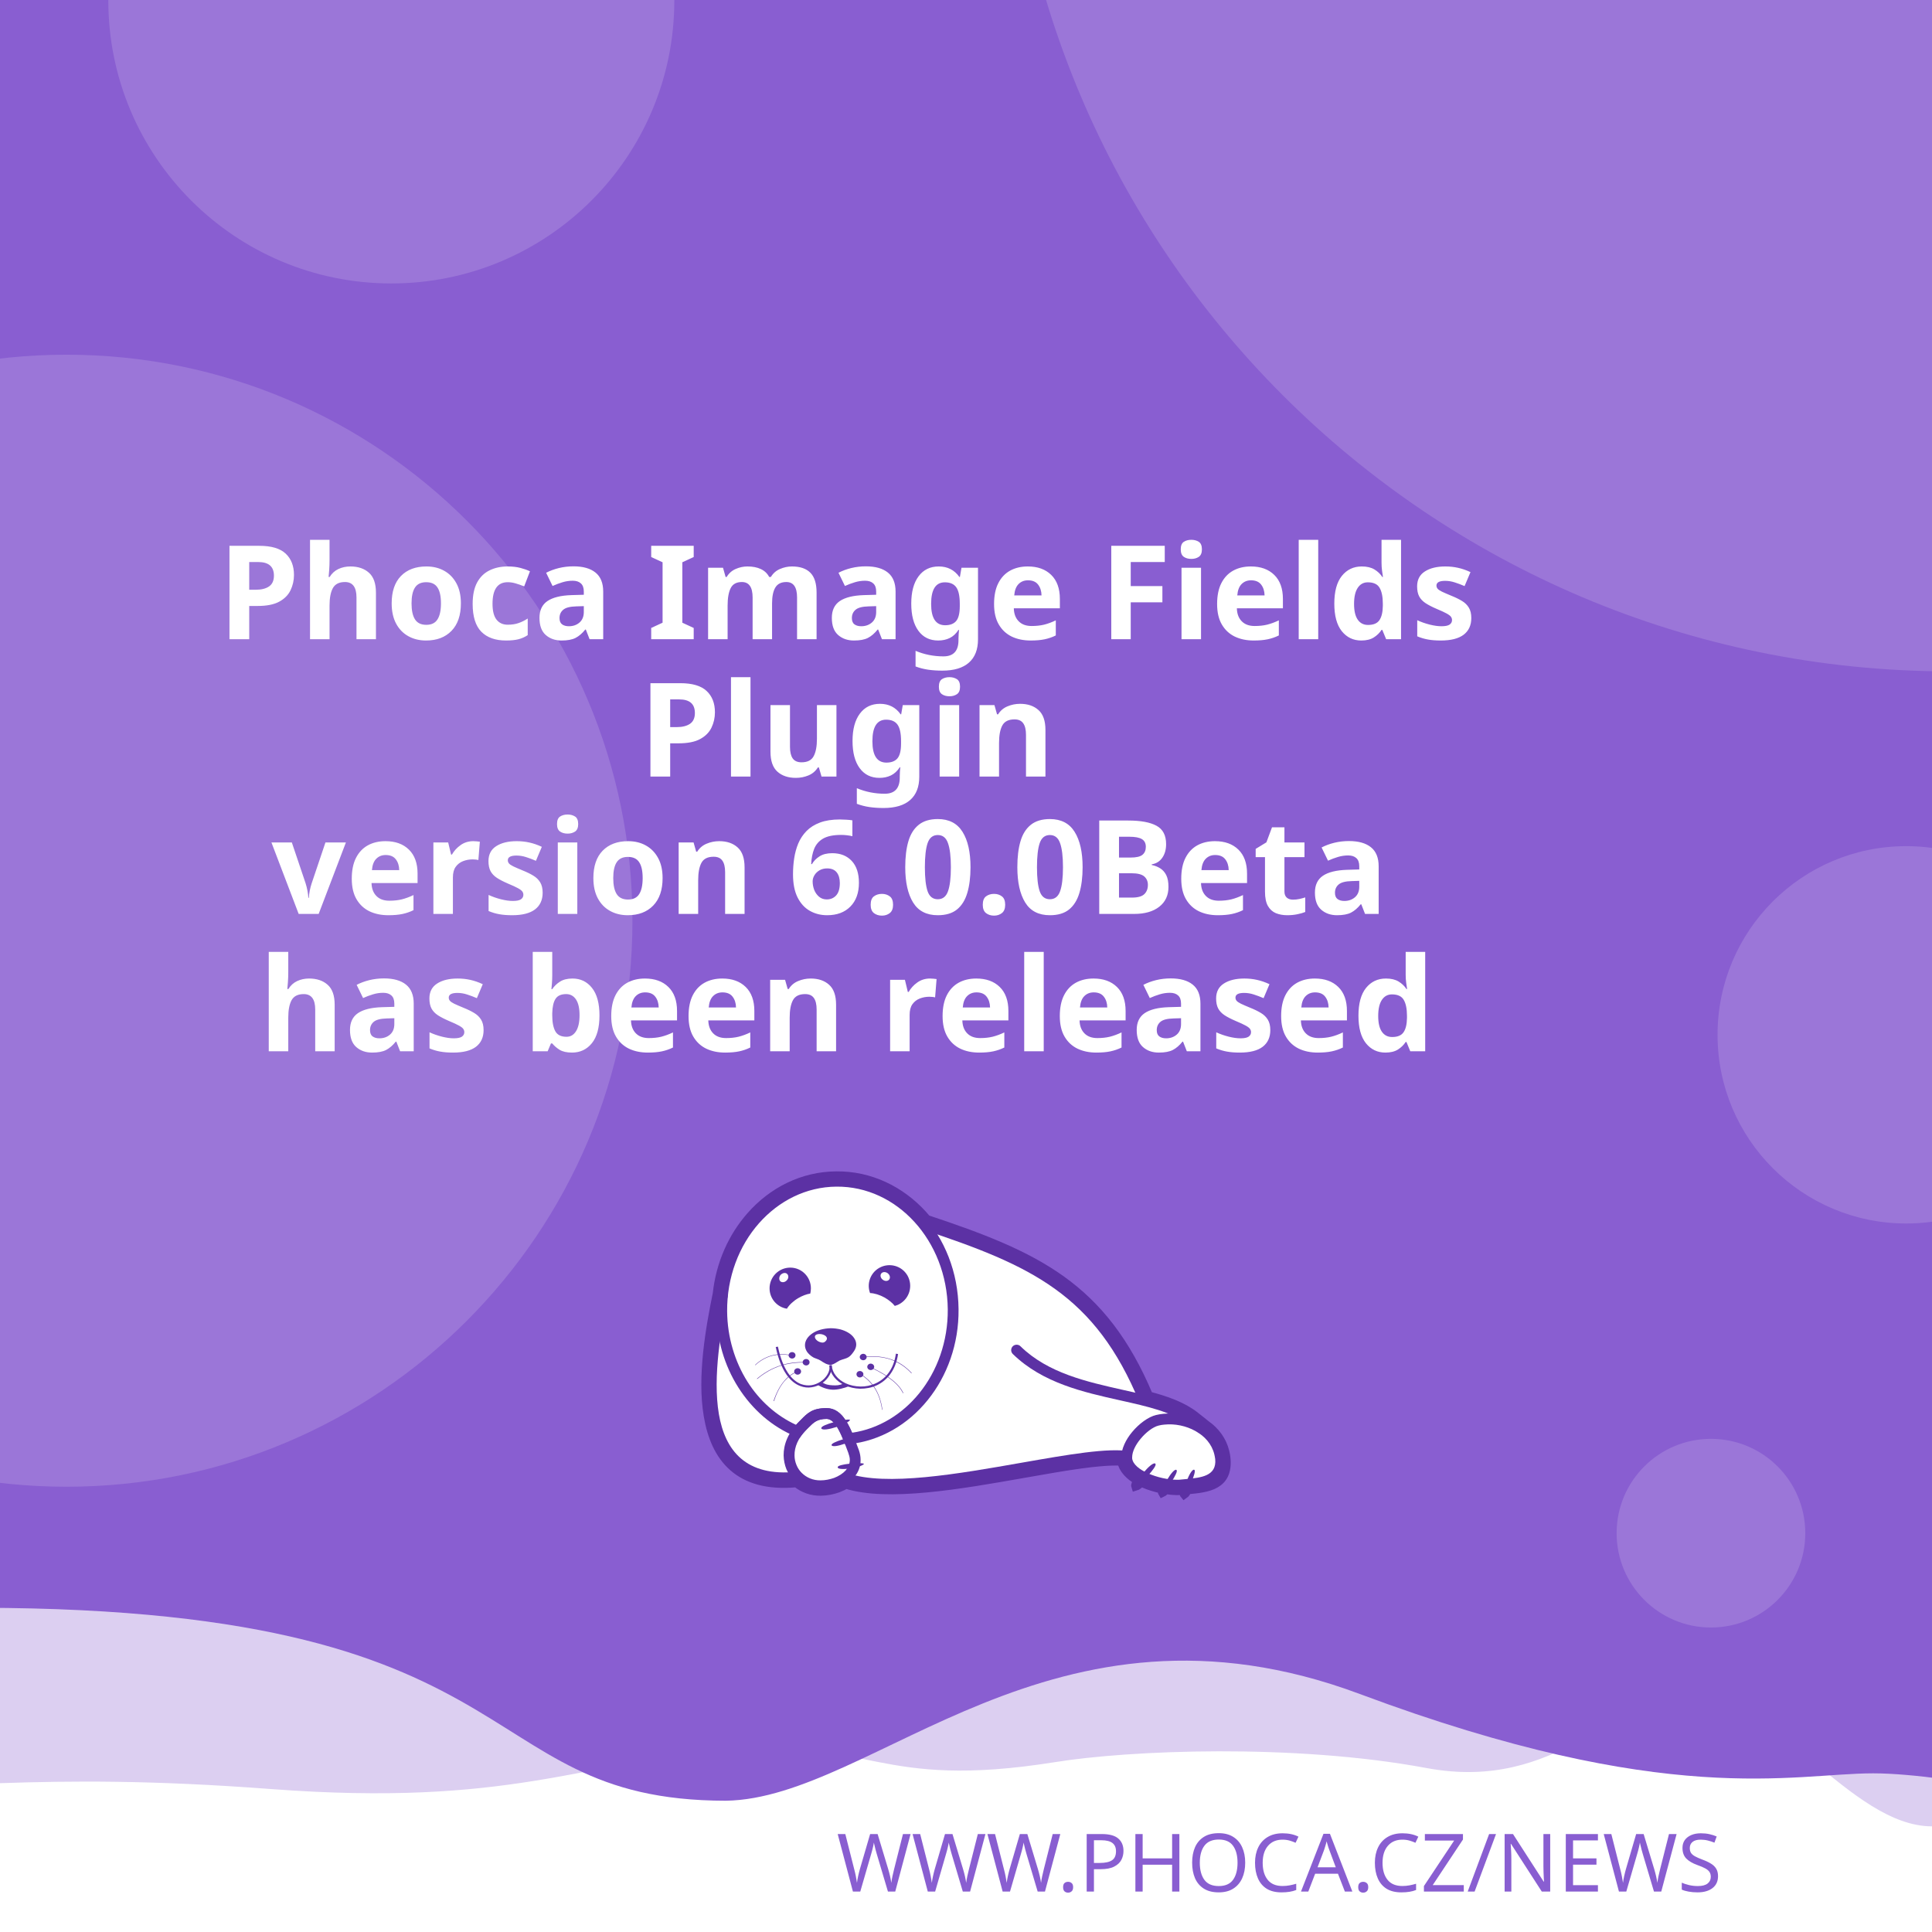
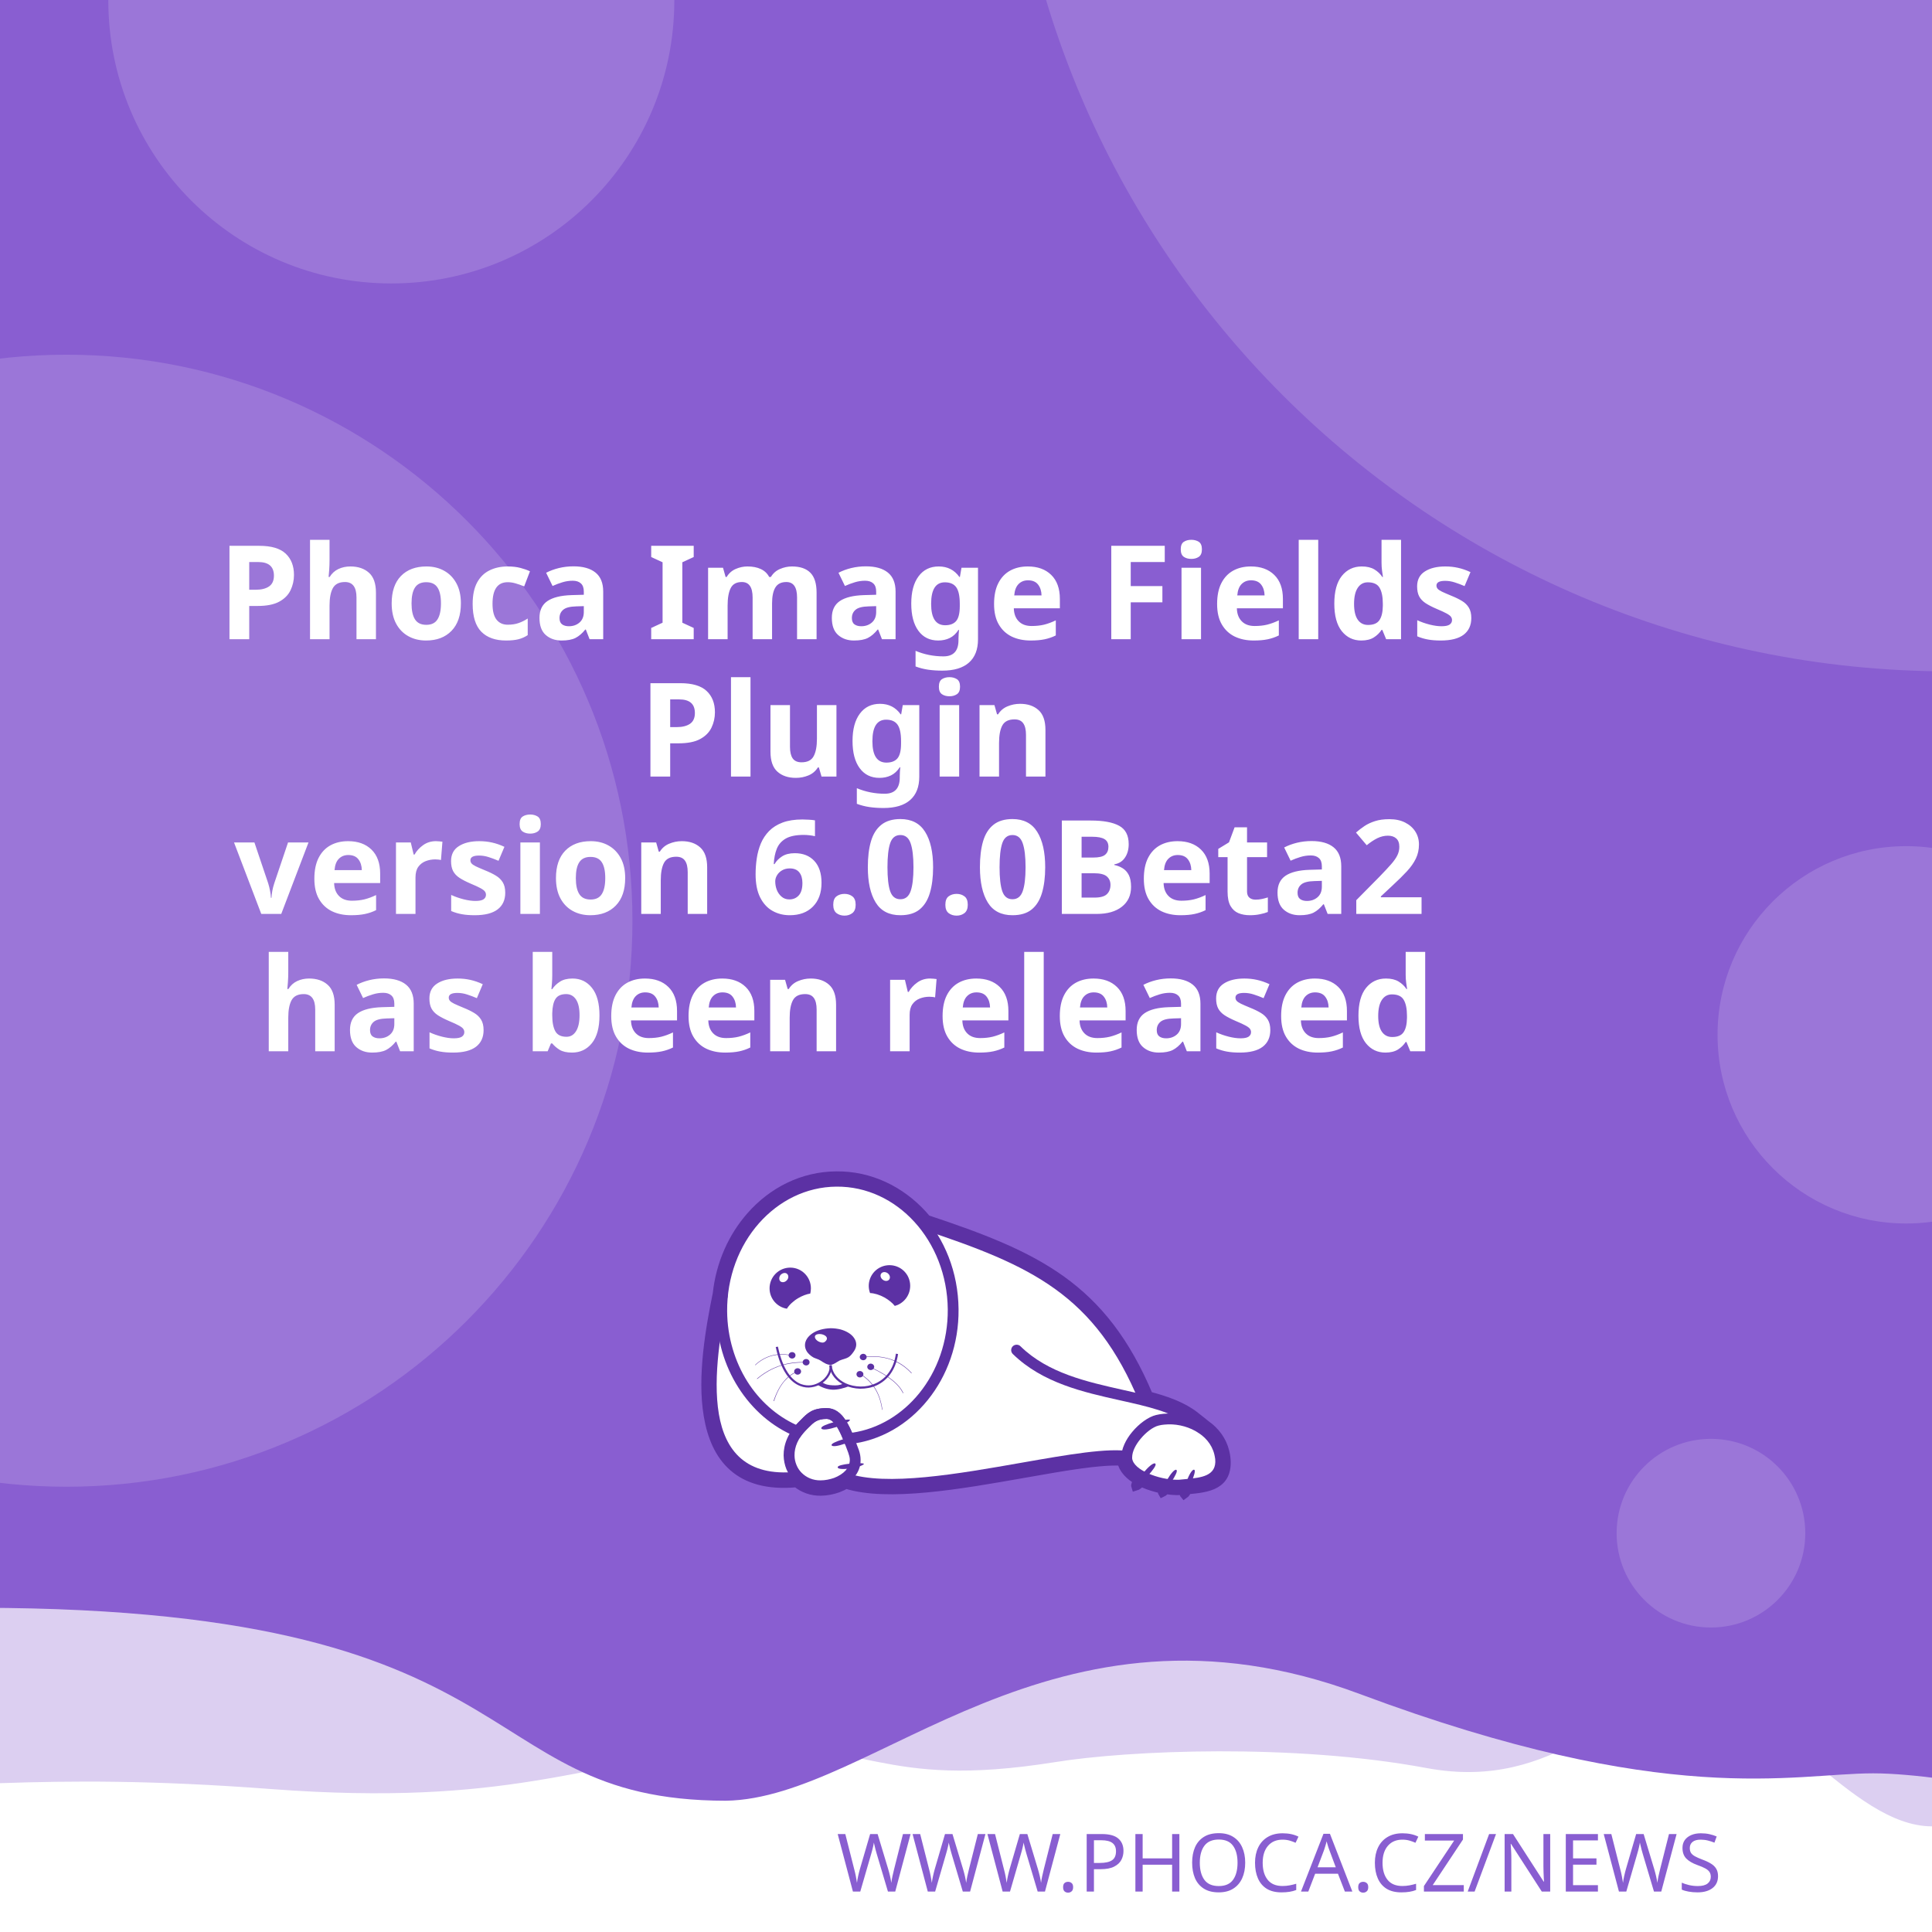
<svg xmlns="http://www.w3.org/2000/svg" width="512" height="512" viewBox="0 0 512 512" version="1.1" id="svg5">
  <defs id="defs2">
    <clipPath id="clip1">
      <path d="M 20,426 H 575 V 841.891 H 20 Z m 0,0" id="path2" />
    </clipPath>
  </defs>
  <g id="layer1">
    <path d="m -288.549,96.962 a 6.384,6.384 0 0 0 -6.384,6.384 v 81.087 a 6.384,6.384 0 0 0 6.384,6.384 h 81.083 a 6.384,6.384 0 0 0 6.384,-6.384 v -81.087 a 6.384,6.384 0 0 0 -6.384,-6.384 z m 16.084,16.188 c 0.591,-0.033 1.134,0.125 1.642,0.482 0.508,0.359 0.842,0.809 1.006,1.355 l 2.415,8.308 46.517,-2.44 c 0.829,-0.043 1.521,0.245 2.074,0.86 0.55,0.606 0.769,1.334 0.636,2.174 l -3.898,24.937 c -0.138,0.736 -0.57,1.497 -1.288,2.273 -0.719,0.787 -1.656,1.211 -2.797,1.272 l -32.861,1.721 3.038,10.253 27.775,-1.455 c 0.726,-0.04 1.351,0.178 1.887,0.648 0.523,0.483 0.803,1.086 0.844,1.812 0.038,0.726 -0.178,1.352 -0.648,1.887 -0.483,0.525 -1.086,0.806 -1.812,0.844 l -2.597,0.137 0.137,2.593 c 0.038,0.729 -0.178,1.356 -0.661,1.879 -0.472,0.535 -1.071,0.819 -1.8,0.856 -0.726,0.038 -1.353,-0.178 -1.879,-0.661 -0.535,-0.472 -0.814,-1.073 -0.852,-1.8 l -0.137,-2.593 -15.573,0.81 0.133,2.597 c 0.038,0.729 -0.176,1.356 -0.648,1.879 -0.483,0.535 -1.086,0.818 -1.812,0.856 -0.726,0.04 -1.352,-0.178 -1.887,-0.661 -0.525,-0.472 -0.806,-1.073 -0.844,-1.8 l -0.137,-2.597 -1.608,0.083 c -0.623,0.033 -1.193,-0.112 -1.721,-0.428 -0.515,-0.317 -0.883,-0.632 -1.11,-0.931 l -0.287,-0.507 -13.05,-49.343 -2.805,0.146 c -0.696,0.038 -1.312,-0.181 -1.858,-0.661 -0.545,-0.472 -0.835,-1.069 -0.873,-1.795 -0.038,-0.729 0.186,-1.353 0.682,-1.879 0.493,-0.535 1.083,-0.818 1.779,-0.856 z" style="fill:#ffffff;stroke-width:1;paint-order:stroke fill markers" id="path400" />
    <rect style="opacity:1;fill:#ffffff;stroke-width:5;stroke-linejoin:round;paint-order:stroke fill markers" id="rect723" width="512" height="512" x="0" y="0" />
    <path id="rect4460" style="opacity:0.3;fill:#895ED1;fill-opacity:1;stroke-width:5;stroke-linejoin:round;paint-order:stroke fill markers" d="M -256,4 H 768 v 480 c 0,0 -42.667,-10 -64,-10 -21.333,0 -42.408,10 -64,10 -21.592,0 -42.667,-10 -64,-10 -21.333,0 -42.408,10 -64,10 -21.592,0 -41.887,-34.701 -63.221,-34.701 -21.333,0 -35.645,25.795 -70.761,19.246 -35.116,-6.549 -78.862,-4.741 -98.515,-1.547 -47.289,7.533 -49.247,-6.724 -87.369,-3.311 -38.122,3.413 -56.921,15.193 -120.307,10.429 -63.387,-4.764 -84.091,0.698 -135.827,-0.116 -21.333,0 -42.408,10 -64,10 -21.592,0 -42.667,-10 -64,-10 -21.333,0 -64,10 -64,10 z" />
    <path id="rect4460-5" style="fill:#895ED1;fill-opacity:1;stroke-width:5;stroke-linejoin:round;paint-order:stroke fill markers" d="M -316,4.9999998e-7 H 708 V 480 c 0,0 -42.667,-10 -64,-10 -21.333,0 -42.408,10 -64,10 -21.592,0 -62.256,-10.048 -83.59,-10.048 -21.333,0 -54.449,9.448 -136.059,-21.03 -81.61,-30.478 -128.583,27.669 -167.971,28.291 -70.795,-0.042 -47.303,-54.288 -212.561,-50.983 C -185.439,429.534 -38.408,480 -60,480 c -21.592,0 -42.667,-10 -64,-10 -21.333,0 -42.408,10 -64,10 -21.592,0 -42.667,-10 -64,-10 -21.333,0 -64,10 -64,10 z" />
    <text xml:space="preserve" style="font-style:normal;font-weight:normal;font-size:21.333px;line-height:1.25;font-family:sans-serif;fill:#895ED1;fill-opacity:1;stroke:none" x="484.042" y="501.277" id="text2910-3-7">
      <tspan id="tspan2908-6-5" x="484.042" y="501.277" style="font-style:normal;font-variant:normal;font-weight:300;font-stretch:normal;font-size:21.333px;font-family:Montserrat;-inkscape-font-specification:'Montserrat Light';text-align:end;text-anchor:end;fill:#895ED1;fill-opacity:1">WWW.PHOCA.CZ/NEWS</tspan>
    </text>
    <text xml:space="preserve" style="font-style:normal;font-variant:normal;font-weight:600;font-stretch:normal;font-size:34.667px;line-height:1.05;font-family:Rubik;-inkscape-font-specification:'Rubik Semi-Bold';fill:#ffffff;fill-opacity:1;stroke:none" x="256" y="133" id="text11252">
      <tspan x="256" y="133" id="tspan403" style="text-align:center;text-anchor:middle" />
      <tspan x="256" y="169.4" style="font-size:34.667px;text-align:center;text-anchor:middle" id="tspan442">Phoca Image Fields</tspan>
      <tspan x="256" y="205.8" style="font-size:34.667px;text-align:center;text-anchor:middle" id="tspan444">Plugin</tspan>
-       <tspan x="256" y="242.2" id="tspan1992" style="font-size:34.667px;text-align:center;text-anchor:middle">version 6.0.0Beta
+       <tspan x="256" y="242.2" id="tspan1992" style="font-size:34.667px;text-align:center;text-anchor:middle">version 6.0.0Beta2
</tspan>
      <tspan x="256" y="278.6" id="tspan2906" style="font-size:34.667px;text-align:center;text-anchor:middle">has been released</tspan>
      <tspan x="256" y="315" id="tspan1994" style="font-size:34.667px" />
    </text>
    <circle style="opacity:0.15;fill:#ffffff;fill-opacity:1;stroke-width:5;stroke-linejoin:round;paint-order:stroke fill markers" id="path8376" cx="516.67" cy="-72.081" r="250" />
    <circle style="opacity:0.15;fill:#ffffff;fill-opacity:1;stroke-width:5;stroke-linejoin:round;paint-order:stroke fill markers" id="path8376-9" cx="17.604" cy="244" r="150" />
    <circle style="opacity:0.15;fill:#ffffff;fill-opacity:1;stroke-width:5;stroke-linejoin:round;paint-order:stroke fill markers" id="path8376-6" cx="103.704" cy="0.117" r="75" />
    <circle style="opacity:0.15;fill:#ffffff;fill-opacity:1;stroke-width:5;stroke-linejoin:round;paint-order:stroke fill markers" id="path8376-6-2" cx="505.168" cy="274.238" r="50" />
    <circle style="opacity:0.15;fill:#ffffff;fill-opacity:1;stroke-width:5;stroke-linejoin:round;paint-order:stroke fill markers" id="path8376-6-2-1" cx="453.421" cy="406.309" r="25" />
    <text xml:space="preserve" style="font-style:normal;font-weight:normal;font-size:10.667px;line-height:1.25;font-family:sans-serif;fill:#895ED1;fill-opacity:1;stroke:none" x="57.956" y="456.624" id="text396">
      <tspan id="tspan394" x="57.956" y="456.624" style="font-style:normal;font-variant:normal;font-weight:normal;font-stretch:normal;font-size:10.667px;font-family:Rubik;-inkscape-font-specification:Rubik;text-align:center;text-anchor:middle;fill:#895ED1;fill-opacity:1" />
    </text>
    <g id="g760" transform="matrix(0.5260845,0,0,0.5260845,99.42418,10.37304)">
      <path style="fill:#ffffff;fill-opacity:1;fill-rule:evenodd;stroke:none" d="m 389.621,683.473 c 9.113,2.391 17.273,5.336 23.457,10.227 l 5.375,4.273 -0.004,0.008 c 4.633,3.242 8.191,7.863 9.594,13.672 0.242,0.977 0.426,2.016 0.547,3.055 1.465,14.07 -9.473,15.141 -19.348,16.055 -0.648,1.137 -1.25,1.992 -1.66,2.266 -0.246,-0.289 -0.254,-1.047 -0.09,-2.051 -0.246,0.031 -0.52,0.062 -0.824,0.098 -0.855,0.059 -1.77,0.121 -2.809,0.121 -1.75,-0.023 -3.684,-0.199 -5.691,-0.523 -0.645,0.738 -1.207,1.266 -1.578,1.438 -0.172,-0.285 -0.098,-0.895 0.145,-1.691 -3.309,-0.637 -6.738,-1.656 -9.793,-3.012 -0.332,-0.148 -0.66,-0.301 -0.984,-0.461 -1.219,1.098 -2.277,1.891 -2.863,2.051 -0.176,-0.504 0.289,-1.621 1.109,-2.973 -4.211,-2.402 -7.395,-5.645 -8.18,-9.641 -10.754,-0.684 -29.09,2.582 -49.293,6.141 -31.996,5.633 -68.574,12.086 -89.609,5.406 -1.258,0.789 -2.625,1.453 -4.07,1.984 -2.688,0.977 -5.617,1.523 -8.609,1.586 -4.73,0.055 -8.941,-1.551 -12.176,-4.27 -29.23,2.742 -40.98,-12.871 -44.496,-33.715 -3.402,-19.863 1.055,-44.504 4.527,-61.535 1.641,-15.129 7.793,-28.699 16.91,-39.043 10.93,-12.461 26.137,-20.215 43.051,-20.336 h 0.062 c 16.914,-0.184 32.242,7.328 43.418,19.543 0.715,0.781 1.414,1.582 2.094,2.406 27.59,9.176 49.688,17.566 67.891,30.629 18.176,13.078 32.348,30.754 43.898,58.293 z m 0,0" id="path177" />
      <g clip-path="url(#clip1)" clip-rule="nonzero" id="g181">
        <path style="fill:none;stroke:#5c31a4;stroke-width:2.835;stroke-linecap:butt;stroke-linejoin:miter;stroke-miterlimit:22.926;stroke-opacity:1" d="m 245.703,99.901 c 5.747,-1.508 10.893,-3.365 14.792,-6.449 l 3.39,-2.695 -0.002,-0.005 c 2.922,-2.045 5.166,-4.959 6.05,-8.622 0.153,-0.616 0.269,-1.271 0.345,-1.926 0.924,-8.873 -5.974,-9.548 -12.201,-10.124 -0.409,-0.717 -0.788,-1.256 -1.047,-1.429 -0.155,0.182 -0.16,0.66 -0.057,1.293 -0.155,-0.02 -0.328,-0.039 -0.52,-0.062 -0.539,-0.037 -1.116,-0.076 -1.771,-0.076 -1.104,0.015 -2.323,0.126 -3.589,0.33 -0.406,-0.466 -0.761,-0.798 -0.995,-0.907 -0.108,0.18 -0.062,0.564 0.091,1.067 -2.086,0.402 -4.249,1.044 -6.176,1.899 -0.209,0.094 -0.416,0.19 -0.621,0.291 -0.769,-0.692 -1.436,-1.192 -1.806,-1.293 -0.111,0.318 0.182,1.022 0.7,1.875 -2.655,1.515 -4.663,3.56 -5.158,6.08 -6.782,0.431 -18.345,-1.628 -31.085,-3.872 -20.177,-3.552 -43.244,-7.622 -56.51,-3.409 -0.793,-0.498 -1.655,-0.916 -2.567,-1.251 -1.695,-0.616 -3.542,-0.961 -5.429,-1 -2.983,-0.034 -5.639,0.978 -7.678,2.692 -18.433,-1.729 -25.843,8.117 -28.06,21.261 -2.146,12.526 0.665,28.065 2.855,38.805 1.035,9.541 4.914,18.098 10.664,24.621 6.892,7.858 16.482,12.748 27.149,12.824 h 0.039 c 10.666,0.116 20.333,-4.621 27.38,-12.324 0.451,-0.493 0.892,-0.998 1.32,-1.517 17.399,-5.786 31.334,-11.078 42.813,-19.315 11.462,-8.247 20.399,-19.394 27.683,-36.761 z m 0,0" transform="matrix(1.58574,0,0,-1.58574,0,841.8898)" id="path179" />
      </g>
      <path style="fill:#5c31a4;fill-opacity:1;fill-rule:evenodd;stroke:none" d="m 393.047,717.762 c 1.16,1.098 -7.754,10.625 -9.953,11.234 -0.672,-1.895 7.816,-12.52 9.832,-11.48 0.121,0.062 0.246,0.367 0.121,0.246" id="path183" />
      <path style="fill:#5c31a4;fill-opacity:1;fill-rule:evenodd;stroke:none" d="m 403.676,720.875 c 1.219,0.855 -5.254,10.379 -7.086,11.234 -0.914,-1.523 5.07,-12.09 6.961,-11.418 0.125,0.062 0.305,0.305 0.125,0.184" id="path185" />
      <path style="fill:#5c31a4;fill-opacity:1;fill-rule:evenodd;stroke:none" d="m 412.652,720.754 c 1.344,0.609 -3.422,11.172 -5.07,12.273 -1.16,-1.344 2.934,-12.766 4.945,-12.398 0.062,0 0.309,0.246 0.125,0.125" id="path187" />
      <path style="fill:#5c31a4;fill-opacity:1;fill-rule:evenodd;stroke:none" d="m 224.809,699.621 c -0.43,-1.586 12.211,-4.824 14.41,-4.152 -0.426,1.957 -13.375,6.414 -14.473,4.398 -0.062,-0.121 0,-0.488 0.062,-0.246 z m 0,0" id="path189" />
      <path style="fill:#5c31a4;fill-opacity:1;fill-rule:evenodd;stroke:none" d="m 229.938,708.172 c -0.367,-1.402 10.746,-4.641 12.703,-4.09 -0.367,1.77 -11.664,6.043 -12.703,4.273 -0.062,-0.062 -0.062,-0.367 0,-0.184" id="path191" />
      <path style="fill:#5c31a4;fill-opacity:1;fill-rule:evenodd;stroke:none" d="m 233.051,719.285 c -0.121,-1.402 11.359,-2.504 13.191,-1.648 -0.609,1.711 -12.52,3.789 -13.25,1.895 0,-0.121 0.059,-0.43 0.059,-0.246 z m 0,0" id="path193" />
      <path style="fill:#5c31a4;fill-opacity:1;fill-rule:evenodd;stroke:none" d="m 268.164,622.859 c 2.809,5.008 1.102,11.359 -3.906,14.23 -0.793,0.488 -1.648,0.793 -2.504,1.039 -1.16,-1.469 -2.934,-2.934 -5.008,-4.152 -2.625,-1.469 -5.312,-2.262 -7.449,-2.32 -1.773,-4.703 0.121,-10.141 4.641,-12.703 5.008,-2.809 11.359,-1.102 14.227,3.906 z m -12.457,2.078 c -1.098,-0.793 -1.465,-2.199 -0.793,-3.113 0.672,-0.918 2.137,-0.98 3.234,-0.184 1.164,0.855 1.469,2.258 0.797,3.176 -0.672,0.914 -2.137,0.977 -3.238,0.121" id="path195" />
      <path style="fill:#5c31a4;fill-opacity:1;fill-rule:evenodd;stroke:none" d="m 209.113,618.832 c 5.738,0 10.383,4.699 10.383,10.441 0,0.914 -0.125,1.77 -0.309,2.625 -1.891,0.305 -4.027,1.098 -6.105,2.32 -2.566,1.527 -4.578,3.48 -5.68,5.312 -4.945,-0.793 -8.73,-5.066 -8.73,-10.258 0,-5.742 4.641,-10.441 10.441,-10.441 z m -4.824,3.602 c 0.977,-0.977 2.441,-1.223 3.234,-0.43 0.855,0.797 0.797,2.262 -0.18,3.238 -0.918,1.039 -2.383,1.223 -3.238,0.488 -0.793,-0.793 -0.734,-2.258 0.184,-3.297" id="path197" />
      <path style="fill:#5c31a4;fill-opacity:1;fill-rule:evenodd;stroke:none" d="m 229.449,649.363 c 1.77,0 3.48,0.246 5.008,0.613 1.527,0.426 2.93,1.035 4.09,1.77 1.16,0.73 2.137,1.648 2.75,2.625 0.672,0.977 1.035,2.078 1.035,3.238 0,1.098 -0.426,2.32 -1.16,3.359 -0.73,1.035 -1.523,2.195 -2.746,2.992 -1.281,0.793 -3.055,1.035 -4.52,1.707 -1.406,0.734 -3.055,2.137 -4.641,2.137 -1.77,0 -3.664,-1.34 -4.887,-2.137 -1.281,-0.855 -2.871,-1.035 -4.031,-1.832 -1.16,-0.73 -2.137,-1.648 -2.809,-2.625 -0.672,-1.039 -1.035,-2.137 -1.035,-3.297 0,-1.16 0.363,-2.262 1.035,-3.297 0.613,-0.977 1.59,-1.895 2.75,-2.688 1.16,-0.793 2.562,-1.406 4.09,-1.832 1.59,-0.43 3.238,-0.672 5.07,-0.734 z m -3.969,3.176 c 1.707,0.551 2.625,1.711 1.77,2.934 -0.914,1.219 -1.832,1.402 -3.418,0.793 -1.59,-0.613 -2.629,-2.016 -2.262,-2.992 0.305,-0.918 2.199,-1.285 3.91,-0.734 z m 0,0" id="path199" />
      <path style="fill:#5c31a4;fill-opacity:1;fill-rule:nonzero;stroke:none" d="m 202.883,658.645 c 2.445,11.664 7.023,17.102 11.664,18.871 1.773,0.609 3.543,0.793 5.191,0.551 1.648,-0.246 3.238,-0.918 4.582,-1.773 3.051,-2.012 5.008,-5.25 4.516,-8.18 l 1.102,-0.125 c 0.488,3.301 -1.648,6.965 -5.008,9.223 -1.465,0.914 -3.238,1.648 -5.07,1.895 -1.832,0.305 -3.785,0.121 -5.68,-0.613 -5.004,-1.832 -9.832,-7.512 -12.395,-19.664 l 1.098,-0.18 z m 0,0" id="path201" />
      <path style="fill:#5c31a4;fill-opacity:1;fill-rule:nonzero;stroke:none" d="m 229.938,667.988 c 0.367,4.094 3.176,7.27 7.023,9.102 2.195,1.035 4.824,1.586 7.449,1.648 2.625,0.059 5.312,-0.488 7.816,-1.648 4.887,-2.262 8.977,-6.961 10.078,-14.902 l 1.098,0.184 c -1.223,8.305 -5.559,13.312 -10.75,15.754 -2.625,1.223 -5.496,1.711 -8.305,1.711 -2.746,-0.059 -5.496,-0.672 -7.875,-1.77 -4.152,-1.953 -7.27,-5.438 -7.637,-9.953 z m 0,0" id="path203" />
      <path style="fill:#5c31a4;fill-opacity:1;fill-rule:nonzero;stroke:none" d="m 224.93,676.477 c 1.895,1.285 3.359,1.527 5.496,1.648 2.137,0.062 3.113,0.125 5.617,-0.914 l 2.992,1.223 c -2.809,1.16 -6.227,2.016 -8.73,1.891 -2.566,-0.121 -5.375,-1.098 -7.574,-2.562 z m 0,0" id="path205" />
      <path style="fill:#5c31a4;fill-opacity:1;fill-rule:evenodd;stroke:none" d="m 210.027,661.395 c 0.98,0 1.711,0.734 1.711,1.586 0,0.918 -0.73,1.652 -1.711,1.652 -0.977,0 -1.77,-0.734 -1.77,-1.652 0,-0.852 0.793,-1.586 1.77,-1.586" id="path207" />
      <path style="fill:#5c31a4;fill-opacity:1;fill-rule:evenodd;stroke:none" d="m 217.113,664.875 c 0.977,0 1.711,0.734 1.711,1.648 0,0.855 -0.734,1.59 -1.711,1.59 -0.977,0 -1.77,-0.734 -1.77,-1.59 0,-0.914 0.793,-1.648 1.77,-1.648" id="path209" />
      <path style="fill:#5c31a4;fill-opacity:1;fill-rule:evenodd;stroke:none" d="m 212.777,669.516 c 0.977,0 1.77,0.734 1.77,1.648 0,0.855 -0.793,1.59 -1.77,1.59 -0.918,0 -1.711,-0.734 -1.711,-1.59 0,-0.914 0.793,-1.648 1.711,-1.648" id="path211" />
      <path style="fill:#5c31a4;fill-opacity:1;fill-rule:evenodd;stroke:none" d="m 244.164,670.922 c 0.98,0 1.773,0.73 1.773,1.586 0,0.918 -0.793,1.648 -1.773,1.648 -0.977,0 -1.707,-0.73 -1.707,-1.648 0,-0.855 0.73,-1.586 1.707,-1.586" id="path213" />
      <path style="fill:#5c31a4;fill-opacity:1;fill-rule:evenodd;stroke:none" d="m 249.602,667.195 c 0.977,0 1.77,0.734 1.77,1.648 0,0.855 -0.793,1.59 -1.77,1.59 -0.918,0 -1.711,-0.734 -1.711,-1.59 0,-0.914 0.793,-1.648 1.711,-1.648" id="path215" />
      <path style="fill:#5c31a4;fill-opacity:1;fill-rule:evenodd;stroke:none" d="m 245.875,662.25 c 0.918,0 1.711,0.73 1.711,1.648 0,0.855 -0.793,1.586 -1.711,1.586 -0.977,0 -1.77,-0.73 -1.77,-1.586 0,-0.918 0.793,-1.648 1.77,-1.648" id="path217" />
      <path style="fill:#5c31a4;fill-opacity:1;fill-rule:nonzero;stroke:none" d="m 245.816,663.777 c 5.496,-0.672 10.195,-0.125 14.227,1.281 4.031,1.406 7.391,3.785 10.258,6.902 l -0.18,0.121 c -2.812,-3.055 -6.168,-5.375 -10.141,-6.84 -4.027,-1.406 -8.668,-1.895 -14.105,-1.281 z m 0,0" id="path219" />
      <path style="fill:#5c31a4;fill-opacity:1;fill-rule:nonzero;stroke:none" d="m 244.473,672.387 c 3.176,1.953 5.68,4.398 7.508,7.391 1.836,3.051 2.996,6.594 3.543,10.684 h -0.184 c -0.547,-4.027 -1.707,-7.57 -3.539,-10.562 -1.832,-2.934 -4.336,-5.434 -7.453,-7.328 z m 0,0" id="path221" />
      <path style="fill:#5c31a4;fill-opacity:1;fill-rule:nonzero;stroke:none" d="m 249.723,669.027 c 4.641,2.137 8.184,4.273 10.809,6.414 2.688,2.137 4.457,4.336 5.559,6.531 l -0.184,0.125 c -1.102,-2.199 -2.871,-4.398 -5.496,-6.473 -2.625,-2.141 -6.168,-4.277 -10.75,-6.414 z m 0,0" id="path223" />
      <path style="fill:#5c31a4;fill-opacity:1;fill-rule:nonzero;stroke:none" d="m 191.344,667.867 c 2.625,-2.441 5.555,-4.031 8.609,-4.824 3.176,-0.855 6.535,-0.793 10.074,0 v 0.184 c -3.539,-0.793 -6.898,-0.793 -10.012,0 -3.055,0.793 -5.926,2.383 -8.551,4.762 z m 0,0" id="path225" />
      <path style="fill:#5c31a4;fill-opacity:1;fill-rule:nonzero;stroke:none" d="m 192.32,674.77 c 3.723,-3.117 7.57,-5.254 11.664,-6.598 4.031,-1.344 8.305,-1.891 12.824,-1.707 v 0.18 c -4.52,-0.121 -8.734,0.43 -12.766,1.711 -4.027,1.344 -7.875,3.48 -11.602,6.598 z m 0,0" id="path227" />
      <path style="fill:#5c31a4;fill-opacity:1;fill-rule:nonzero;stroke:none" d="m 200.688,686.004 c 1.402,-4.273 3.172,-7.512 5.188,-9.891 1.957,-2.445 4.215,-3.973 6.535,-4.949 l 0.121,0.184 c -2.32,0.977 -4.516,2.504 -6.531,4.887 -1.957,2.383 -3.727,5.555 -5.07,9.832 l -0.246,-0.062 z m 0,0" id="path229" />
      <path style="fill:#5c31a4;fill-opacity:1;fill-rule:nonzero;stroke:none" d="m 379.43,716.781 c -9.953,-1.832 -30.168,1.773 -52.699,5.742 -32.613,5.738 -69.984,12.336 -90.809,5.008 l 1.832,-5.191 c 19.48,6.84 56.059,0.367 88,-5.25 23.02,-4.031 43.723,-7.695 54.652,-5.68 z m 0,0" id="path231" />
      <path style="fill:#5c31a4;fill-opacity:1;fill-rule:nonzero;stroke:none" d="m 232.258,572.602 h 0.062 c 16.914,-0.184 32.242,7.328 43.418,19.543 11.051,12.09 17.953,28.945 18.137,47.57 v 0.062 c 0.184,17.527 -5.742,33.648 -15.512,45.738 -9.895,12.273 -23.816,20.582 -39.57,22.23 l -2.016,0.18 -0.793,-1.891 c -1.344,-3.359 -2.75,-6.352 -4.336,-8.367 -1.285,-1.648 -2.688,-2.625 -4.277,-2.625 -4.762,0 -6.531,1.832 -8.977,4.273 l -1.039,1.039 c -0.426,0.426 -0.852,0.855 -1.219,1.281 v 0.062 c -0.43,0.426 -0.793,0.914 -1.102,1.281 l -1.281,1.711 -1.953,-0.793 C 200.016,699.074 190,690.34 182.914,679.164 176.016,668.293 171.984,655.105 171.863,640.875 c -0.184,-18.688 6.473,-35.602 17.34,-47.938 10.934,-12.457 26.141,-20.215 43.055,-20.336 z m 0.121,5.438 h -0.059 c -15.27,0.121 -29.07,7.203 -39.023,18.5 -10.016,11.359 -16.121,27.055 -16,44.277 0.121,13.188 3.91,25.402 10.199,35.418 6.105,9.648 14.656,17.281 24.547,21.801 0.488,-0.551 0.98,-1.098 1.469,-1.59 l 0.977,-0.977 c 3.359,-3.418 5.801,-5.859 12.883,-5.859 3.543,0 6.293,1.77 8.551,4.641 1.648,2.074 3.055,4.762 4.336,7.754 13.375,-1.953 25.219,-9.281 33.832,-19.906 9.039,-11.176 14.473,-26.016 14.352,-42.262 v -0.059 c -0.184,-17.223 -6.598,-32.793 -16.797,-43.969 -10.137,-11.113 -23.996,-17.895 -39.266,-17.77 z m 0,0" id="path233" />
      <path style="fill:#5c31a4;fill-opacity:1;fill-rule:nonzero;stroke:none" d="m 325.141,658.523 c 13.801,13.496 33.465,17.832 51.359,21.863 14.289,3.176 27.539,6.168 36.578,13.312 l 5.375,4.273 -3.422,4.277 -5.371,-4.277 c -8.062,-6.41 -20.703,-9.219 -34.383,-12.273 -18.625,-4.152 -39.023,-8.734 -53.984,-23.266 -0.547,-0.488 -0.914,-1.223 -0.914,-2.016 0,-1.527 1.219,-2.75 2.746,-2.75 0.797,0 1.527,0.309 2.016,0.855 z m 0,0" id="path235" />
      <path style="fill:#5c31a4;fill-opacity:1;fill-rule:nonzero;stroke:none" d="m 428.59,714.707 c 1.465,14.105 -9.527,15.145 -19.418,16.059 -0.672,0.062 -1.344,0.184 -2.504,0.309 -0.855,0.059 -1.773,0.121 -2.812,0.121 -5.004,-0.062 -11.539,-1.406 -16.914,-3.785 -5.863,-2.629 -10.504,-6.656 -11.055,-11.91 -0.059,-0.305 -0.059,-0.73 -0.059,-1.098 0.059,-4.336 2.32,-8.977 5.496,-12.766 3.48,-4.211 8.184,-7.633 12.031,-8.547 1.219,-0.309 2.441,-0.488 3.664,-0.613 6.289,-0.672 13.188,0.672 18.867,3.91 5.863,3.234 10.504,8.426 12.152,15.266 0.246,0.977 0.43,2.016 0.551,3.055 z m -19.906,10.625 c 7.266,-0.672 15.324,-1.465 14.473,-10.074 -0.125,-0.797 -0.246,-1.59 -0.43,-2.324 -1.281,-5.25 -4.883,-9.219 -9.527,-11.785 -4.699,-2.625 -10.379,-3.785 -15.633,-3.234 -0.977,0.059 -1.953,0.242 -2.93,0.488 -2.75,0.672 -6.289,3.297 -9.102,6.715 -2.441,2.934 -4.211,6.352 -4.211,9.285 0,0.121 0,0.305 0,0.547 0.367,2.992 3.664,5.559 7.875,7.453 4.703,2.137 10.324,3.297 14.656,3.297 0.797,0 1.527,0 2.262,-0.121 l 2.562,-0.246 z m 0,0" id="path237" />
      <path style="fill:#5c31a4;fill-opacity:1;fill-rule:nonzero;stroke:none" d="m 177.664,632.816 c -3.297,16.547 -7.758,40.73 -4.52,59.844 3.113,18.137 13.434,31.695 39.266,29.008 l 0.551,5.496 c -29.742,3.055 -41.648,-12.641 -45.191,-33.648 -3.418,-19.969 1.102,-44.762 4.582,-61.801 z m 0,0" id="path239" />
      <path style="fill:#5c31a4;fill-opacity:1;fill-rule:nonzero;stroke:none" d="m 227.371,689.609 c 8.488,0 12.094,9.832 16.184,20.883 l 0.062,0.121 c 0.609,1.711 0.914,3.422 0.914,5.008 0.062,3.48 -1.219,6.535 -3.418,8.977 -2.078,2.324 -4.887,4.156 -8.062,5.316 -2.688,0.977 -5.617,1.523 -8.609,1.586 -5.375,0.062 -10.078,-2.016 -13.434,-5.434 -1.652,-1.648 -2.934,-3.543 -3.848,-5.68 -0.855,-2.137 -1.344,-4.457 -1.406,-6.902 -0.062,-5.496 2.199,-11.543 7.758,-17.039 l 0.977,-0.977 c 3.355,-3.418 5.801,-5.859 12.883,-5.859 z m 11.055,22.777 c -3.422,-9.16 -6.414,-17.344 -11.055,-17.344 -4.762,0 -6.531,1.832 -8.977,4.273 l -1.039,1.039 c -4.395,4.336 -6.168,8.918 -6.105,13.07 0,1.707 0.367,3.355 0.977,4.824 0.613,1.523 1.527,2.867 2.625,3.969 2.383,2.379 5.742,3.848 9.527,3.785 2.32,0 4.641,-0.488 6.781,-1.223 2.379,-0.914 4.395,-2.195 5.859,-3.785 1.285,-1.527 2.078,-3.297 2.078,-5.312 0,-0.977 -0.246,-2.016 -0.672,-3.176 z m 0,0" id="path241" />
      <path style="fill:#5c31a4;fill-opacity:1;fill-rule:nonzero;stroke:none" d="m 277.02,594.281 c 27.969,9.281 50.32,17.711 68.703,30.898 18.504,13.312 32.852,31.391 44.516,59.785 l -5.066,2.141 c -11.238,-27.422 -24.977,-44.766 -42.625,-57.465 -17.773,-12.824 -39.758,-21.07 -67.238,-30.168 z m 0,0" id="path243" />
    </g>
  </g>
</svg>
